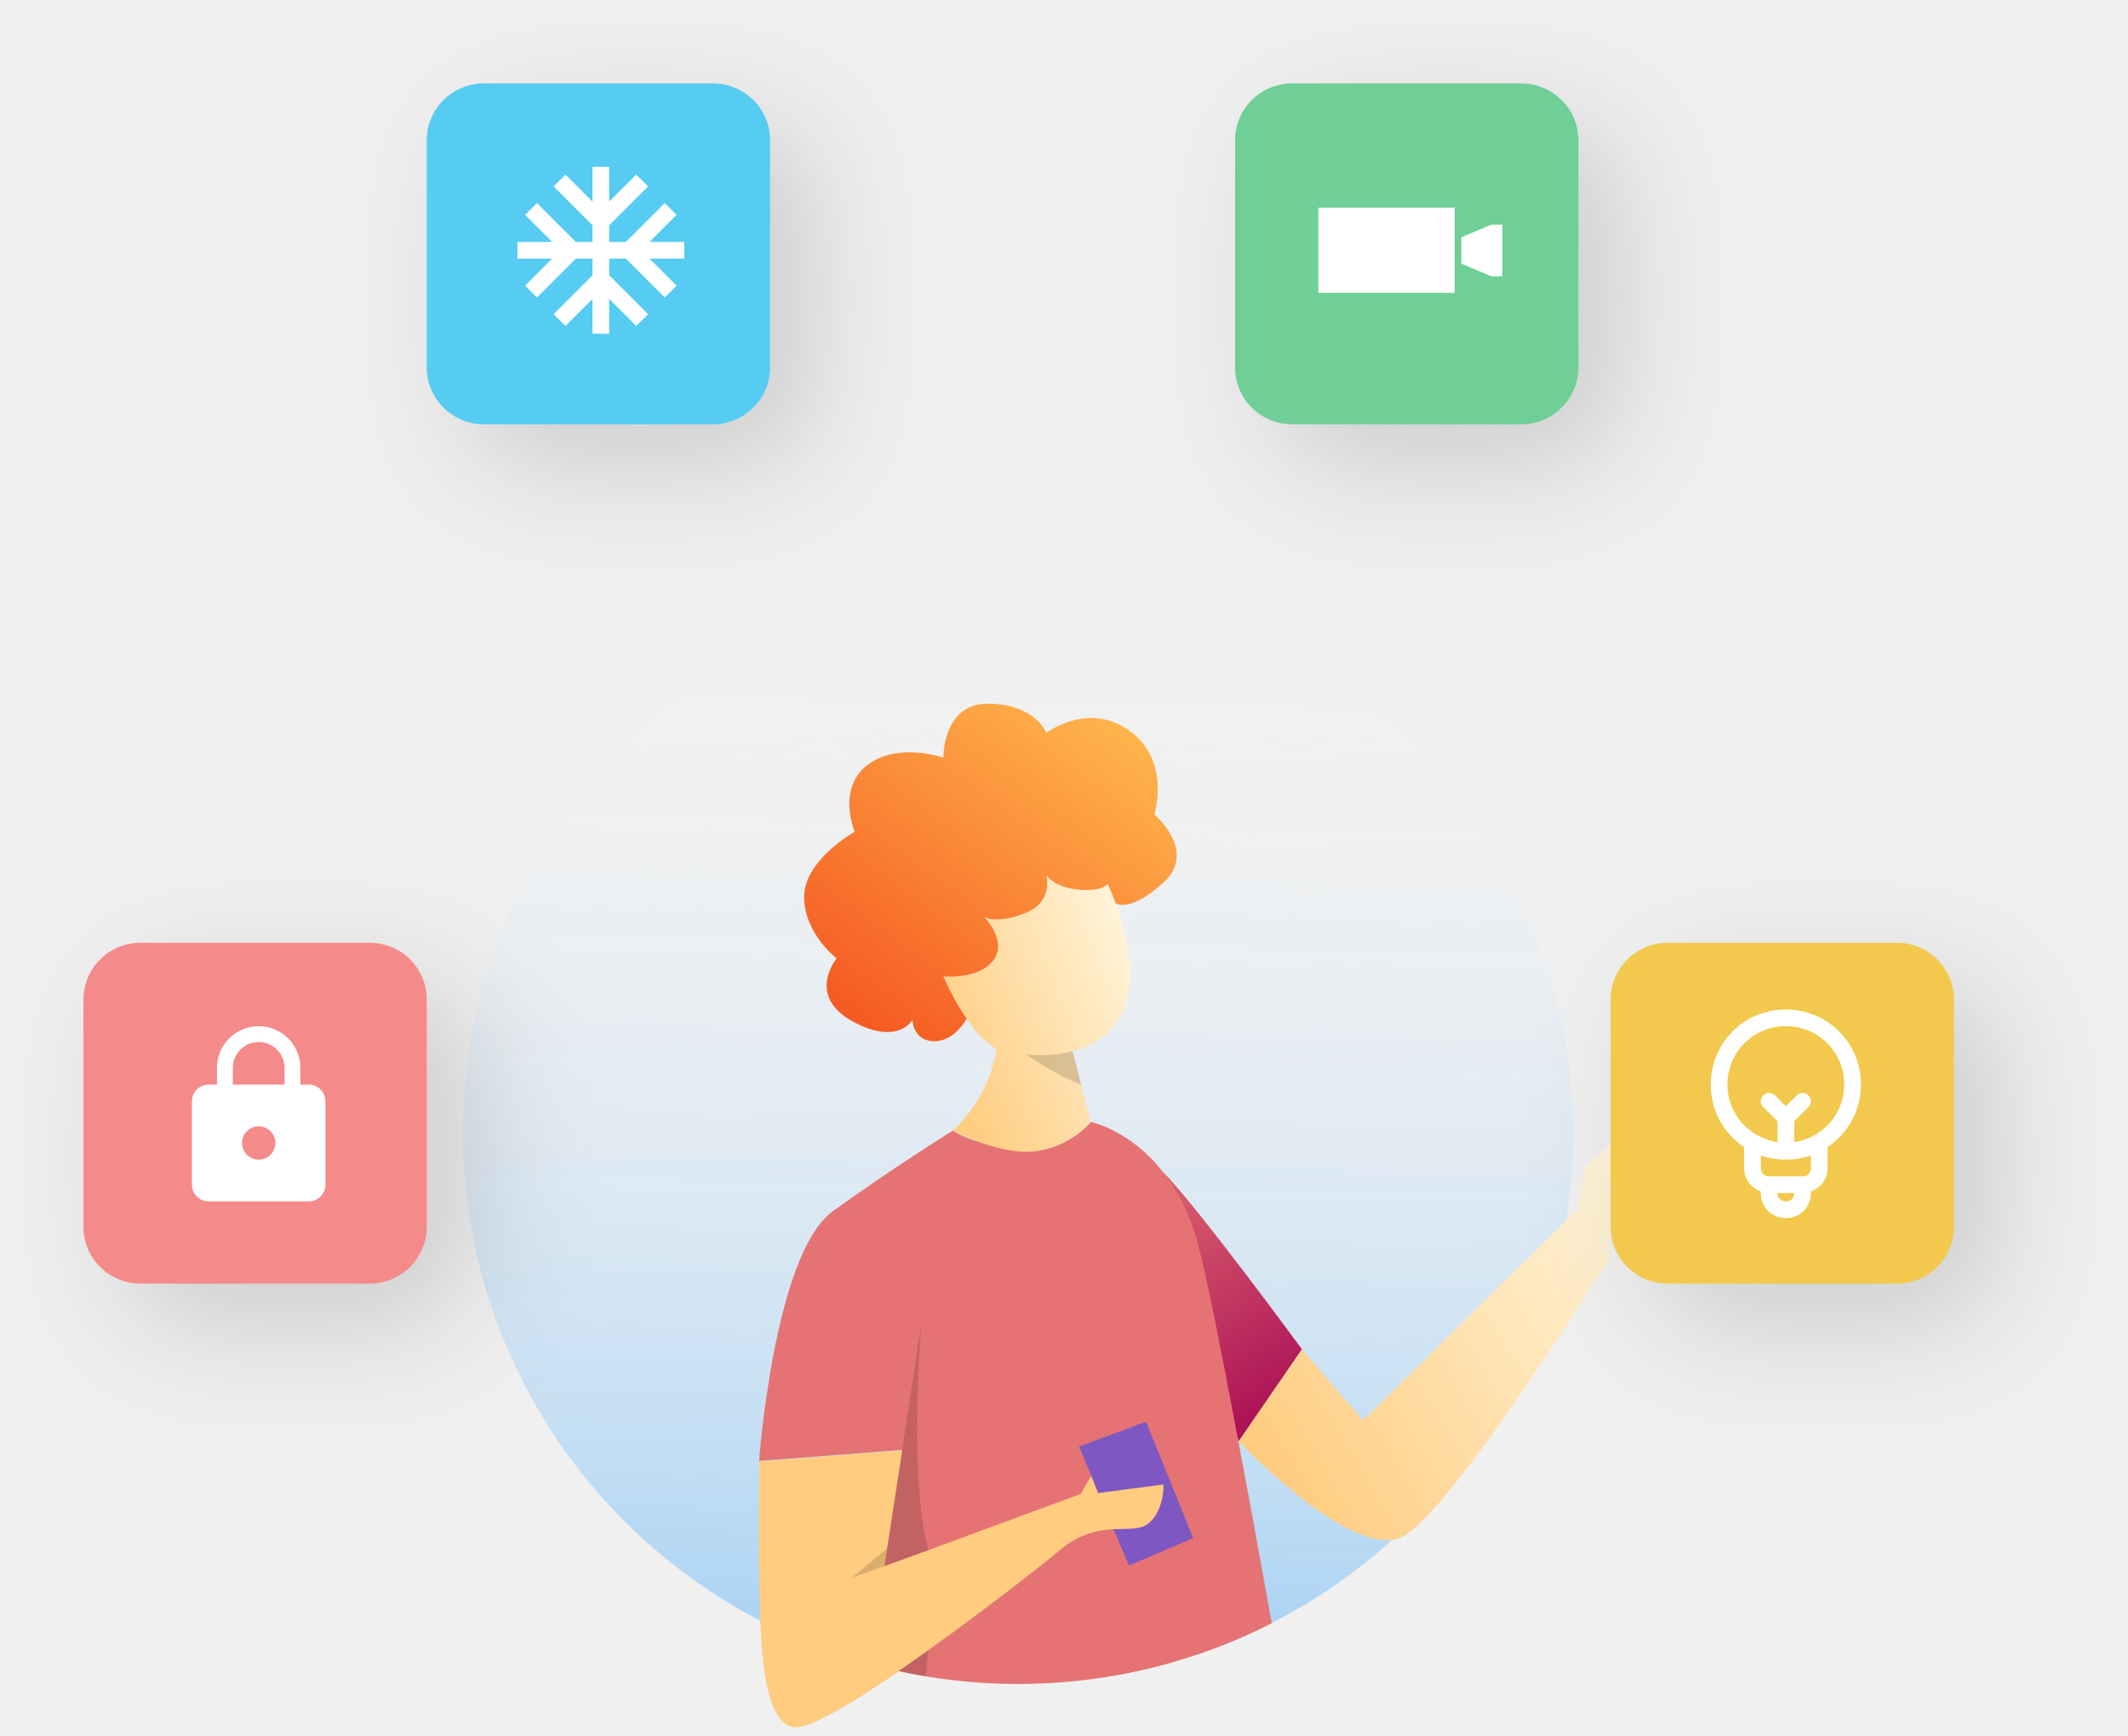
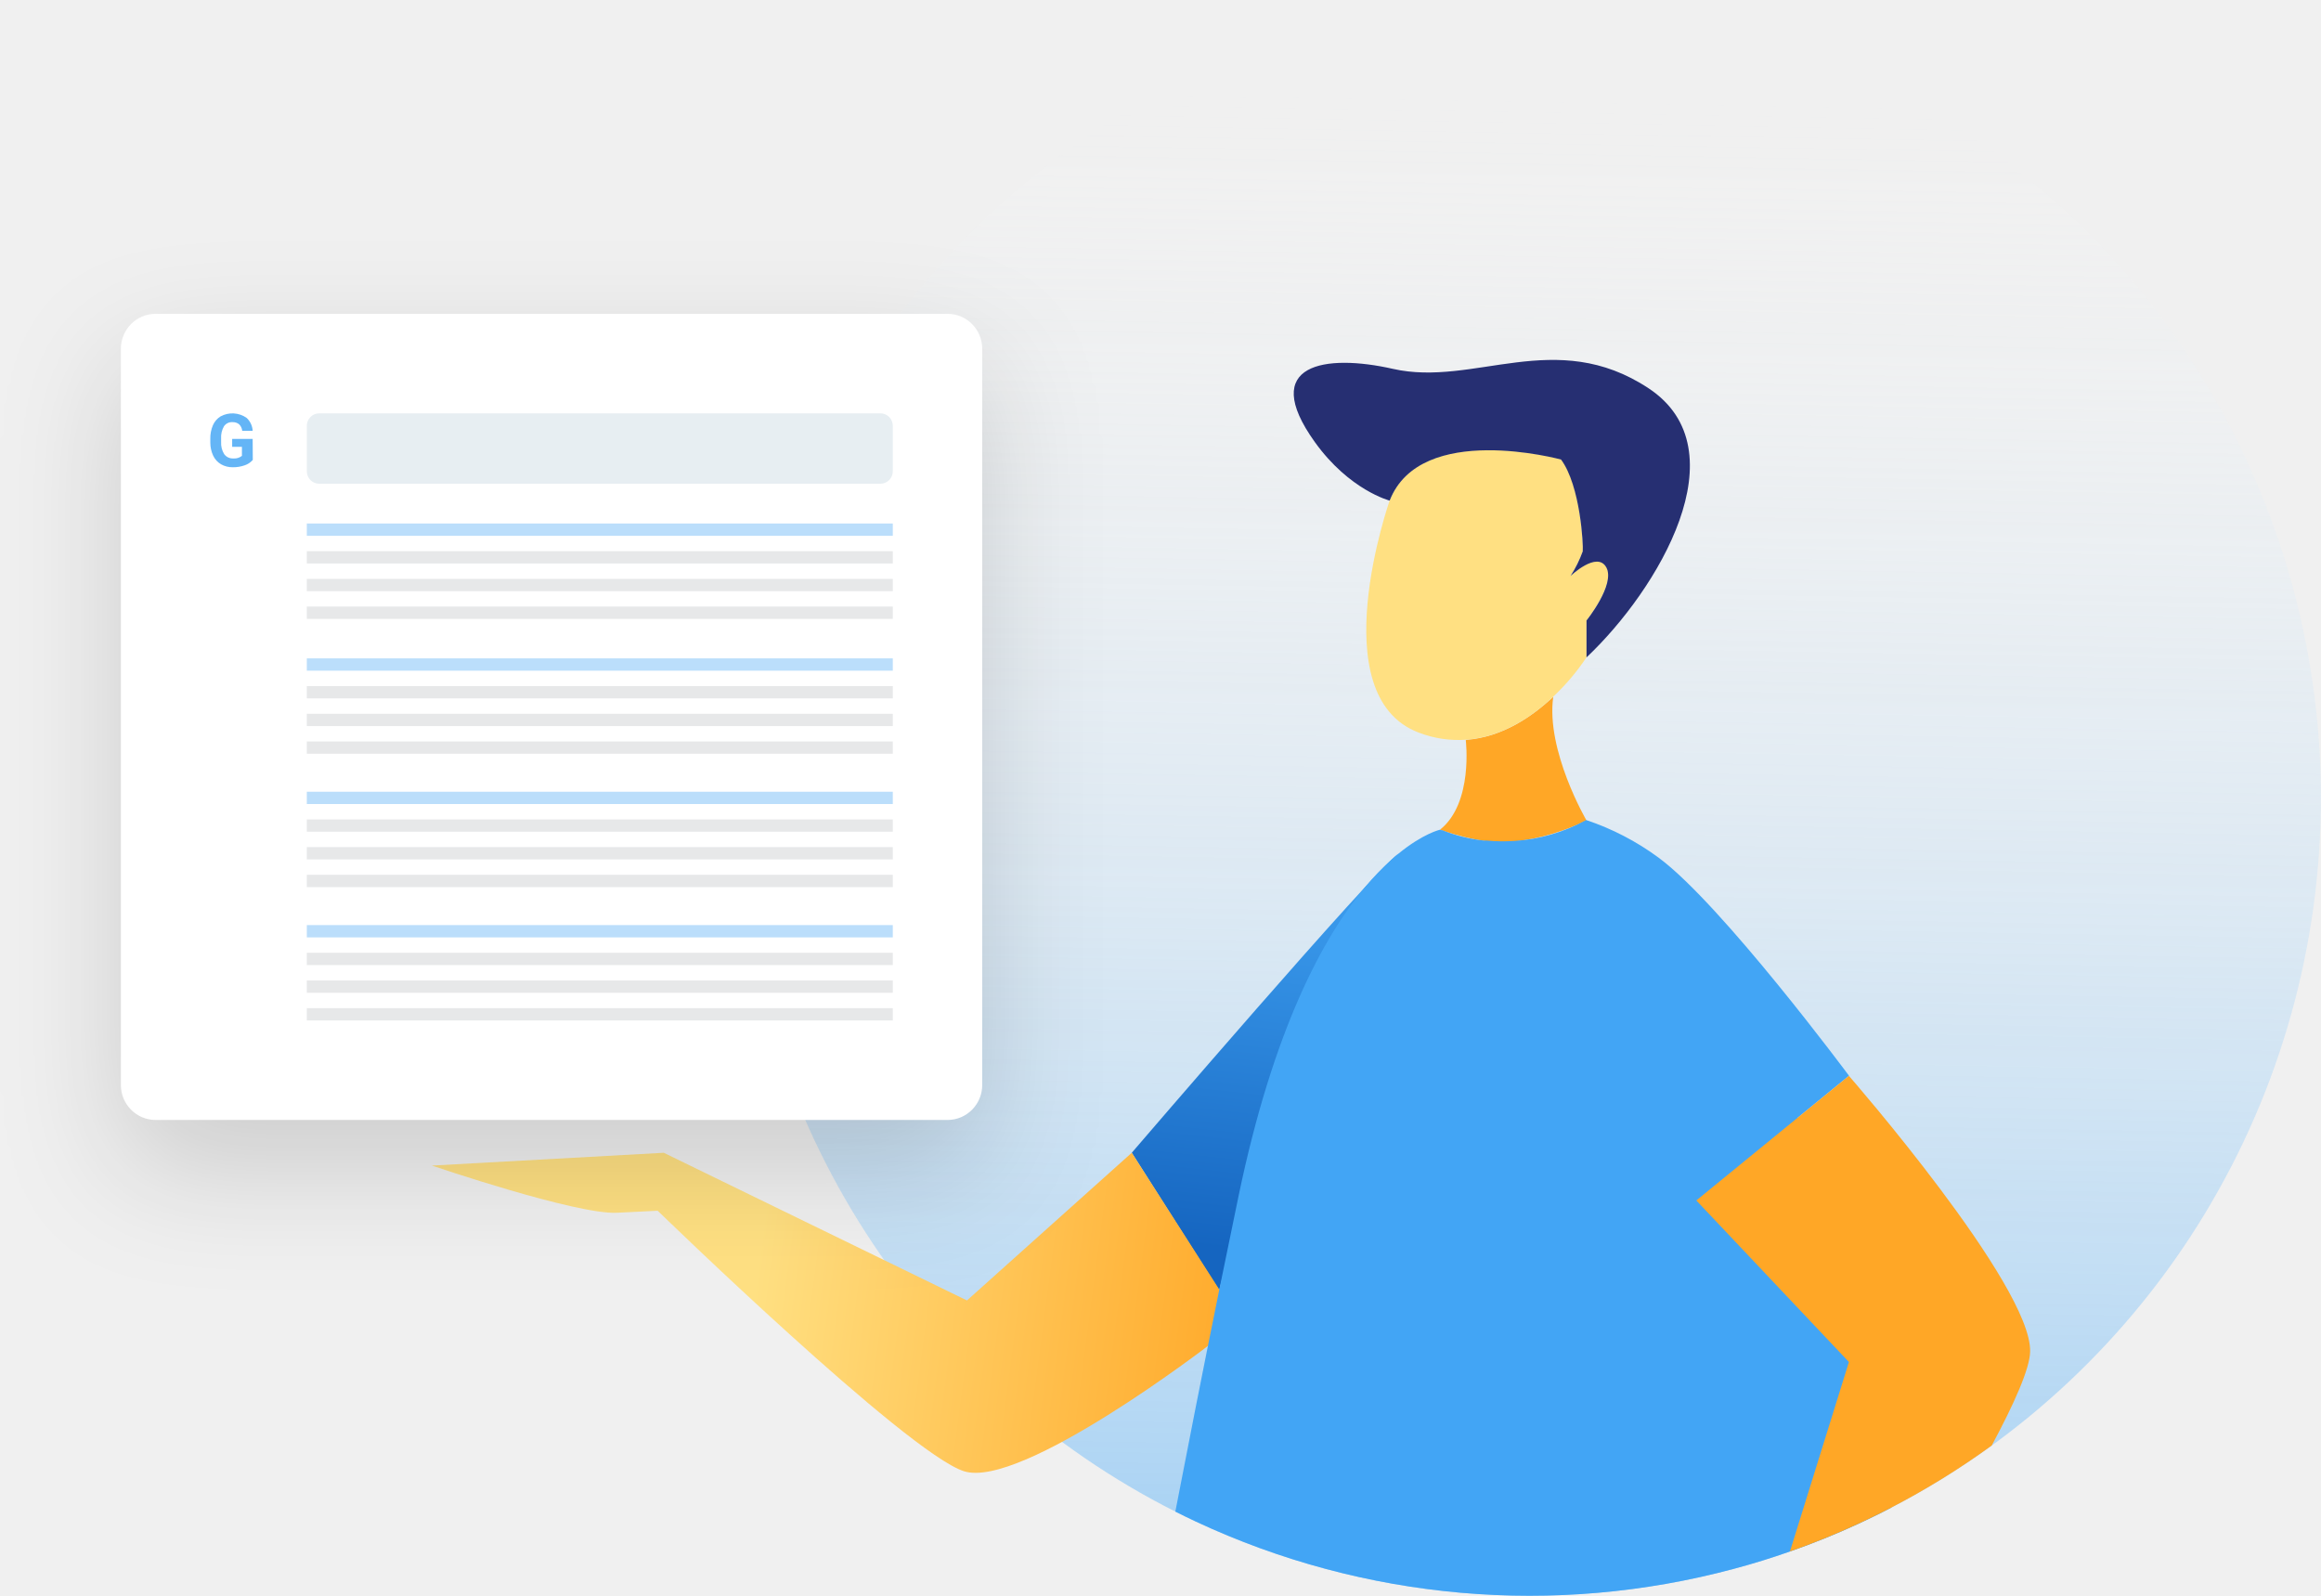
- <svg xmlns="http://www.w3.org/2000/svg" viewBox="0 0 255 208" fill="none" id="card1">
-   <path d="M188.522 135.763C188.53 144.946 186.606 154.029 182.874 162.431C179.141 170.833 173.683 178.367 166.848 184.552C164.946 186.274 162.947 187.886 160.861 189.382C158.183 191.301 155.363 193.017 152.427 194.517H152.396C151.77 194.844 151.134 195.154 150.493 195.455C150.2 195.598 149.913 195.73 149.616 195.863C147.758 196.708 145.854 197.467 143.901 198.14C142.362 198.649 140.782 199.159 139.186 199.577C129.983 202.008 120.363 202.458 110.971 200.896C109.857 200.713 108.76 200.504 107.667 200.265L106.743 200.056C103.956 199.409 101.214 198.582 98.535 197.58C96.979 196.999 95.454 196.362 93.959 195.669C93.38 195.399 92.8 195.124 92.23 194.838C91.841 194.645 91.456 194.446 91.071 194.247C80.633 188.803 71.839 180.702 65.59 170.772C59.341 160.843 55.862 149.442 55.508 137.738C55.155 126.034 57.94 114.447 63.578 104.163C69.216 93.88 77.505 85.269 87.596 79.213C97.687 73.157 109.217 69.874 121.006 69.698C132.795 69.523 144.418 72.463 154.687 78.217C164.956 83.971 173.5 92.331 179.445 102.443C185.391 112.554 188.523 124.054 188.522 135.763Z" fill="url(#paint0_linear_0_1655)" />
-   <path d="M139.432 140.542C143.669 144.873 156.012 161.727 156.012 161.727L148.43 172.767L141.612 150.834L139.432 140.542Z" fill="url(#paint1_linear_0_1655)" />
-   <path d="M152.396 194.553C151.77 194.879 151.134 195.19 150.492 195.491C150.2 195.633 149.913 195.766 149.615 195.898C147.758 196.744 145.853 197.503 143.9 198.176C142.361 198.685 140.781 199.195 139.186 199.612C129.983 202.044 120.363 202.494 110.97 200.932C109.857 200.749 108.759 200.54 107.666 200.3C103.665 203.041 99.971 205.359 97.524 206.414L97.724 204.718L98.555 197.62L100.479 181.108L108.102 173.786L90.963 175.106C90.963 175.106 92.763 150.294 99.792 145.189C106.82 140.083 114.192 135.508 114.192 135.508C115.071 136.084 116.04 136.513 117.06 136.777C119.497 137.446 122.031 137.703 124.555 137.536C127.561 137.398 130.567 134.622 130.711 134.479C130.711 134.479 135.43 135.411 139.432 140.562C141.428 143.214 142.86 146.24 143.644 149.458C144.629 153.223 146.378 162.017 148.369 172.64C149.672 179.477 151.041 187.059 152.396 194.553Z" fill="url(#paint2_linear_0_1655)" />
-   <path d="M156.012 161.747L163.328 170.261L189.055 144.898L190.03 139.706L195.16 135.279L192.877 142.03V150.823C192.877 150.823 173.034 182.769 167.565 184.414C161.168 186.345 148.44 172.757 148.44 172.757L156.012 161.747Z" fill="url(#paint3_linear_0_1655)" />
-   <path d="M129.306 173.389L135.272 187.655L142.982 184.363L137.329 170.403L129.306 173.389Z" fill="#7E57C2" />
-   <path d="M137.616 182.606C136.657 183.39 135.225 183.207 133.45 183.298C131.066 183.361 128.778 184.251 126.986 185.815C124.601 187.807 117.932 193.02 111.263 197.778C110.052 198.639 108.841 199.49 107.672 200.326C103.67 203.067 99.977 205.385 97.529 206.439C96.886 206.757 96.192 206.958 95.478 207.036C92.051 207.122 91.317 199.989 91.107 194.298C91.04 192.408 91.025 190.681 90.989 189.433C90.845 184.44 90.989 175.167 90.989 175.167L108.128 173.842L106.312 185.632L105.994 187.716V187.731L111.124 185.846L111.283 185.79L129.495 179.07L130.752 176.915L131.552 178.952H131.629L139.427 177.934C139.427 177.934 139.56 181.021 137.616 182.606Z" fill="url(#paint4_linear_0_1655)" />
-   <path d="M133.681 108.25C133.234 107.038 132.85 106.212 132.737 105.968V105.907C132.737 105.907 132.342 106.875 129.366 106.64C126.391 106.406 125.406 104.939 125.406 104.939C125.406 104.939 126.34 108.118 122.795 109.478C119.383 110.793 118.039 109.942 117.947 109.881C118.126 110.074 120.794 112.907 119.024 115.154C117.193 117.482 113.073 117.024 113.073 117.024V117.054C113.592 118.22 114.172 119.358 114.812 120.463C115.151 121.044 115.484 121.579 115.838 122.078V122.114C116.747 123.581 117.974 124.829 119.429 125.767C118.79 129.495 116.952 132.918 114.192 135.523C115.12 136.005 116.078 136.428 117.059 136.792C118.973 137.51 121.543 138.224 123.836 138.025C126.493 137.743 128.948 136.486 130.721 134.499L129.546 130.021L128.489 125.986C138.041 123.566 135.415 113.04 133.681 108.25ZM127.956 126.133L128.125 126.093L128.397 126.016C128.001 126.186 127.583 126.299 127.155 126.353C127.376 126.296 127.602 126.235 127.838 126.164L127.956 126.133Z" fill="url(#paint5_linear_0_1655)" />
-   <path d="M139.432 105.774C135.492 109.371 133.789 108.357 133.681 108.261V108.25C133.235 107.038 132.85 106.212 132.743 105.968L132.717 105.907C132.717 105.907 132.317 106.875 129.341 106.64C126.366 106.406 125.386 104.939 125.386 104.939C125.386 104.939 126.32 108.118 122.775 109.478C119.358 110.793 118.014 109.942 117.927 109.881C118.107 110.069 120.774 112.902 119.004 115.149C117.173 117.477 113.053 117.024 113.053 117.024V117.049C113.572 118.217 114.152 119.356 114.792 120.463C115.134 121.04 115.476 121.579 115.818 122.078V122.114C115.818 122.114 114.413 124.86 111.904 124.804C109.396 124.748 109.339 122.256 109.339 122.256C109.339 122.256 107.564 125.435 102.08 122.373C96.596 119.311 100.254 114.874 100.254 114.874C100.254 114.874 96.365 111.919 96.365 107.491C96.365 103.064 102.419 99.696 102.419 99.696C102.419 99.696 100.254 94.555 103.906 91.722C107.559 88.89 113.048 90.81 113.048 90.81C113.048 90.81 112.941 84.233 118.532 84.34C124.124 84.447 125.391 87.845 125.391 87.845C125.391 87.845 130.419 83.983 135.395 87.621C140.371 91.259 138.324 97.602 138.324 97.602C138.324 97.602 143.541 102.029 139.432 105.774Z" fill="url(#paint6_linear_0_1655)" />
-   <path opacity="0.15" d="M129.587 130.006C127.202 129.257 122.959 126.398 122.959 126.398C124.633 126.574 126.325 126.485 127.971 126.134L128.14 126.093L128.469 125.996H128.515L129.587 130.006Z" fill="black" />
-   <path opacity="0.15" d="M110.416 158.547L108.103 173.832L106.287 185.622L102.06 189.112L111.258 185.795C111.258 185.795 108.872 179.029 110.416 158.547Z" fill="black" />
-   <path opacity="0.15" d="M107.656 200.3C108.749 200.54 109.847 200.749 110.96 200.932C111.016 199.888 111.119 198.833 111.263 197.778L107.656 200.3Z" fill="black" />
-   <g filter="url(#filter0_d_0_1655)">
-     <path d="M85.423 10H57.992C54.207 10 51.139 13.047 51.139 16.807V44.049C51.139 47.809 54.207 50.856 57.992 50.856H85.423C89.208 50.856 92.277 47.809 92.277 44.049V16.807C92.277 13.047 89.208 10 85.423 10Z" fill="#56CCF2" />
+ <svg xmlns="http://www.w3.org/2000/svg" viewBox="0 0 192 132" fill="none" id="card1">
+   <path d="M191.995 66C191.988 78.129 188.67 90.022 182.403 100.377C176.136 110.731 167.163 119.146 156.467 124.701C155.841 125.031 155.205 125.347 154.564 125.652C154.276 125.795 153.993 125.927 153.7 126.06C151.872 126.905 149.997 127.663 148.075 128.335C146.56 128.869 145.005 129.353 143.435 129.77C128.603 133.752 112.856 132.371 98.93 125.866C98.359 125.596 97.788 125.322 97.228 125.037C86.801 119.779 77.956 111.81 71.606 101.952C65.257 92.096 61.633 80.708 61.11 68.967C60.587 57.226 63.183 45.557 68.63 35.166C74.077 24.774 82.178 16.038 92.095 9.859C102.013 3.679 113.387 0.282 125.042 0.017C136.698 -0.249 148.213 2.628 158.396 8.35C168.58 14.072 177.063 22.432 182.97 32.565C188.876 42.698 191.992 54.237 191.995 65.99V66Z" fill="url(#paint0_linear_0_1699)" />
+   <path d="M100.854 106.742L93.623 95.355C93.623 95.355 113.654 72.011 115.659 70.632C115.659 70.632 105.555 87.72 100.854 106.742Z" fill="url(#paint1_linear_0_1699)" />
+   <path d="M93.623 95.355L79.99 107.572L54.909 95.355L35.722 96.414C35.722 96.414 47.673 100.486 51.036 100.318L54.404 100.15C54.404 100.15 75.001 120.17 79.737 121.697C84.474 123.224 100.031 111.252 100.031 111.252L100.934 106.778L93.623 95.355Z" fill="url(#paint2_linear_0_1699)" />
+   <path d="M131.241 67.868C129.346 68.793 127.309 69.385 125.217 69.619C122.798 69.986 119.122 68.632 119.122 68.632C121.899 66.428 121.253 61.23 121.253 61.23L121.313 61.2C124.277 60.971 126.757 59.276 128.489 57.637C127.863 62.086 131.241 67.868 131.241 67.868Z" fill="url(#paint3_linear_0_1699)" />
+   <path d="M131.241 51.315V54.369C130.452 55.555 129.53 56.647 128.494 57.621C126.762 59.266 124.283 60.961 121.319 61.185C119.972 61.288 118.62 61.088 117.36 60.599C109.281 57.545 114.962 41.384 114.962 41.384C117.527 34.807 129.14 37.988 129.14 37.988C130.695 39.856 130.993 45.074 130.933 45.583C130.674 46.298 130.335 46.981 129.923 47.619C129.923 47.619 132.13 45.522 132.887 46.917C133.644 48.311 131.241 51.315 131.241 51.315Z" fill="url(#paint4_linear_0_1699)" />
+   <path d="M131.241 54.379V51.325C131.241 51.325 133.639 48.347 132.882 46.942C132.125 45.537 129.918 47.645 129.918 47.645C130.33 47.007 130.669 46.324 130.928 45.608C130.988 45.099 130.736 40.177 129.135 38.014C129.135 38.014 117.522 34.833 114.957 41.409C114.957 41.409 111.634 40.559 108.771 36.573C104.09 30.053 109.68 29.254 115.219 30.511C121.94 32.038 128.676 27.029 136.376 32.119C144.076 37.21 137.174 48.78 131.241 54.379Z" fill="#262F72" />
+   <g filter="url(#filter0_d_0_1699)">
+     <path d="M78.384 25.96H12.868C11.284 25.96 10 27.255 10 28.852V89.751C10 91.348 11.284 92.642 12.868 92.642H78.384C79.968 92.642 81.252 91.348 81.252 89.751V28.852C81.252 27.255 79.968 25.96 78.384 25.96Z" fill="white" />
  </g>
-   <path d="M82 29H77.83L81.07 25.76L79.66 24.34L75 29H73V27L77.66 22.34L76.24 20.93L73 24.17V20H71V24.17L67.76 20.93L66.34 22.34L71 27V29H69L64.34 24.34L62.93 25.76L66.17 29H62V31H66.17L62.93 34.24L64.34 35.66L69 31H71V33L66.34 37.66L67.76 39.07L71 35.83V40H73V35.83L76.24 39.07L77.66 37.66L73 33V31H75L79.66 35.66L81.07 34.24L77.83 31H82V29Z" fill="white" />
-   <g filter="url(#filter1_d_0_1655)">
-     <path d="M227.284 113H199.854C196.069 113 193 116.048 193 119.807V147.049C193 150.809 196.069 153.856 199.854 153.856H227.284C231.07 153.856 234.138 150.809 234.138 147.049V119.807C234.138 116.048 231.07 113 227.284 113Z" fill="#F2C94C" />
-   </g>
-   <path d="M223 130C223 125 219 121 214 121C209 121 205 125 205 130C205 133.1 206.6 135.9 209 137.5V140C209 141.3 209.8 142.4 211 142.8V143C211 144.7 212.3 146 214 146C215.7 146 217 144.7 217 143V142.8C218.2 142.4 219 141.3 219 140V137.5C221.4 135.9 223 133.1 223 130ZM207 130C207 126.1 210.1 123 214 123C217.9 123 221 126.1 221 130C221 133.5 218.4 136.4 215 136.9V134.4L216.7 132.7C217.1 132.3 217.1 131.7 216.7 131.3C216.3 130.9 215.7 130.9 215.3 131.3L214 132.6L212.7 131.3C212.3 130.9 211.7 130.9 211.3 131.3C210.9 131.7 210.9 132.3 211.3 132.7L213 134.4V136.9C209.6 136.4 207 133.5 207 130ZM214 144C213.4 144 213 143.6 213 143H215C215 143.6 214.6 144 214 144ZM217 140C217 140.6 216.6 141 216 141H212C211.4 141 211 140.6 211 140V138.5C211.9 138.8 212.9 139 214 139C215.1 139 216.1 138.8 217 138.5V140Z" fill="white" />
-   <g filter="url(#filter2_d_0_1655)">
-     <path d="M44.284 113H16.854C13.069 113 10 116.048 10 119.807V147.049C10 150.809 13.069 153.856 16.854 153.856H44.284C48.07 153.856 51.138 150.809 51.138 147.049V119.807C51.138 116.048 48.07 113 44.284 113Z" fill="#F58A8A" />
-   </g>
-   <path d="M37 130H36V128C36 125.24 33.76 123 31 123C28.24 123 26 125.24 26 128V130H25C23.9 130 23 130.9 23 132V142C23 143.1 23.9 144 25 144H37C38.1 144 39 143.1 39 142V132C39 130.9 38.1 130 37 130ZM31 139C29.9 139 29 138.1 29 137C29 135.9 29.9 135 31 135C32.1 135 33 135.9 33 137C33 138.1 32.1 139 31 139ZM34.1 130H27.9V128C27.9 126.29 29.29 124.9 31 124.9C32.71 124.9 34.1 126.29 34.1 128V130Z" fill="white" />
-   <g filter="url(#filter3_d_0_1655)">
-     <path d="M182.284 10H154.854C151.069 10 148 13.047 148 16.807V44.049C148 47.809 151.069 50.856 154.854 50.856H182.284C186.07 50.856 189.138 47.809 189.138 44.049V16.807C189.138 13.047 186.07 10 182.284 10Z" fill="#6FCF97" />
-   </g>
-   <path d="M174.311 24.896H157.979V35.103H174.311V24.896Z" fill="white" />
-   <path d="M178.713 26.928L175.108 28.443V31.6L178.713 33.115H180.02V26.928H178.713Z" fill="white" />
+   <path d="M20.912 38.044C20.73 38.252 20.496 38.407 20.235 38.492C19.923 38.601 19.595 38.655 19.265 38.65C18.923 38.658 18.585 38.574 18.286 38.406C18.003 38.24 17.776 37.992 17.635 37.693C17.474 37.349 17.393 36.974 17.397 36.594V36.298C17.388 35.912 17.462 35.528 17.614 35.173C17.745 34.873 17.964 34.619 18.241 34.446C18.576 34.263 18.954 34.177 19.335 34.197C19.715 34.218 20.083 34.344 20.397 34.563C20.698 34.84 20.879 35.226 20.901 35.637H20.038C20.018 35.429 19.925 35.236 19.776 35.092C19.617 34.969 19.42 34.908 19.22 34.919C19.085 34.911 18.951 34.939 18.83 34.998C18.709 35.058 18.605 35.148 18.528 35.26C18.351 35.568 18.268 35.923 18.291 36.278V36.553C18.269 36.911 18.359 37.267 18.549 37.571C18.636 37.687 18.75 37.78 18.881 37.841C19.012 37.902 19.157 37.93 19.301 37.922C19.556 37.945 19.811 37.868 20.013 37.709V36.96H19.205V36.304H20.901L20.912 38.044Z" fill="#64B5F6" />
+   <path d="M72.83 34.191H26.406C25.84 34.191 25.381 34.654 25.381 35.224V38.981C25.381 39.552 25.84 40.014 26.406 40.014H72.83C73.396 40.014 73.855 39.552 73.855 38.981V35.224C73.855 34.654 73.396 34.191 72.83 34.191Z" fill="#E7EEF2" />
+   <path d="M73.855 43.303H25.381V44.321H73.855V43.303Z" fill="#BBDEFB" />
+   <path d="M73.855 45.593H25.381V46.611H73.855V45.593Z" fill="#E7E8E9" />
+   <path d="M73.855 47.884H25.381V48.902H73.855V47.884Z" fill="#E7E8E9" />
+   <path d="M73.855 50.174H25.381V51.193H73.855V50.174Z" fill="#E7E8E9" />
+   <path d="M73.855 54.46H25.381V55.478H73.855V54.46Z" fill="#BBDEFB" />
+   <path d="M73.855 56.751H25.381V57.769H73.855V56.751Z" fill="#E7E8E9" />
+   <path d="M73.855 59.042H25.381V60.06H73.855V59.042Z" fill="#E7E8E9" />
+   <path d="M73.855 61.332H25.381V62.35H73.855V61.332Z" fill="#E7E8E9" />
+   <path d="M73.855 65.491H25.381V66.509H73.855V65.491Z" fill="#BBDEFB" />
+   <path d="M73.855 67.782H25.381V68.8H73.855V67.782Z" fill="#E7E8E9" />
+   <path d="M73.855 70.072H25.381V71.09H73.855V70.072Z" fill="#E7E8E9" />
+   <path d="M73.855 72.363H25.381V73.381H73.855V72.363Z" fill="#E7E8E9" />
+   <path d="M73.855 76.522H25.381V77.54H73.855V76.522Z" fill="#BBDEFB" />
+   <path d="M73.855 78.812H25.381V79.83H73.855V78.812Z" fill="#E7E8E9" />
+   <path d="M73.855 81.103H25.381V82.121H73.855V81.103Z" fill="#E7E8E9" />
+   <path d="M73.855 83.393H25.381V84.411H73.855V83.393Z" fill="#E7E8E9" />
+   <path d="M148.707 92.459C152.161 102.823 154.721 114.82 156.468 124.701C155.842 125.032 155.206 125.347 154.564 125.653C154.276 125.795 153.994 125.927 153.701 126.06C151.873 126.905 149.998 127.663 148.076 128.335C146.561 128.87 145.006 129.353 143.435 129.771C128.604 133.752 112.857 132.371 98.93 125.866C98.36 125.597 97.789 125.322 97.228 125.037C98.238 119.809 99.44 113.665 100.849 106.747C101.361 104.24 101.898 101.63 102.46 98.919C105.353 85.027 109.504 77.463 112.932 73.366L112.967 73.325C113.619 72.546 114.324 71.814 115.078 71.136C115.099 71.111 115.123 71.089 115.149 71.07C115.32 70.917 115.492 70.775 115.654 70.637C117.719 68.942 119.123 68.632 119.123 68.632L119.249 68.677H119.32C120.416 69.114 121.566 69.399 122.738 69.528H122.935H122.965C123.714 69.6 124.467 69.612 125.217 69.563H125.263C127.347 69.429 129.377 68.839 131.211 67.832C133.362 68.55 135.388 69.603 137.215 70.953C142.436 74.816 152.954 88.983 152.954 88.983L148.707 92.459Z" fill="url(#paint5_linear_0_1699)" />
+   <path d="M167.939 111.802C167.909 113.217 166.632 116.088 164.763 119.57C162.127 121.487 159.352 123.202 156.462 124.701C155.836 125.031 155.2 125.347 154.558 125.652C154.271 125.795 153.988 125.927 153.695 126.06C151.867 126.905 149.992 127.663 148.07 128.335L152.948 112.662L140.324 99.3L148.701 92.459L152.948 88.993C152.948 88.993 168.071 106.33 167.939 111.802Z" fill="url(#paint6_linear_0_1699)" />
  <defs>
-     <filter id="filter0_d_0_1655" x="41.139" y="0" width="71.138" height="70.856" filterUnits="userSpaceOnUse" color-interpolation-filters="sRGB">
+     <filter id="filter0_d_0_1699" x="0" y="19.96" width="91.252" height="86.682" filterUnits="userSpaceOnUse" color-interpolation-filters="sRGB">
      <feFlood flood-opacity="0" result="BackgroundImageFix" />
      <feColorMatrix in="SourceAlpha" type="matrix" values="0 0 0 0 0 0 0 0 0 0 0 0 0 0 0 0 0 0 127 0" result="hardAlpha" />
-       <feOffset dx="5" dy="5" />
-       <feGaussianBlur stdDeviation="7.5" />
+       <feOffset dy="4" />
+       <feGaussianBlur stdDeviation="5" />
      <feColorMatrix type="matrix" values="0 0 0 0 0 0 0 0 0 0 0 0 0 0 0 0 0 0 0.15 0" />
-       <feBlend mode="normal" in2="BackgroundImageFix" result="effect1_dropShadow_0_1655" />
-       <feBlend mode="normal" in="SourceGraphic" in2="effect1_dropShadow_0_1655" result="shape" />
+       <feBlend mode="normal" in2="BackgroundImageFix" result="effect1_dropShadow_0_1699" />
+       <feBlend mode="normal" in="SourceGraphic" in2="effect1_dropShadow_0_1699" result="shape" />
    </filter>
-     <filter id="filter1_d_0_1655" x="183" y="103" width="71.138" height="70.856" filterUnits="userSpaceOnUse" color-interpolation-filters="sRGB">
-       <feFlood flood-opacity="0" result="BackgroundImageFix" />
-       <feColorMatrix in="SourceAlpha" type="matrix" values="0 0 0 0 0 0 0 0 0 0 0 0 0 0 0 0 0 0 127 0" result="hardAlpha" />
-       <feOffset dx="5" dy="5" />
-       <feGaussianBlur stdDeviation="7.5" />
-       <feColorMatrix type="matrix" values="0 0 0 0 0 0 0 0 0 0 0 0 0 0 0 0 0 0 0.15 0" />
-       <feBlend mode="normal" in2="BackgroundImageFix" result="effect1_dropShadow_0_1655" />
-       <feBlend mode="normal" in="SourceGraphic" in2="effect1_dropShadow_0_1655" result="shape" />
-     </filter>
-     <filter id="filter2_d_0_1655" x="0" y="103" width="71.138" height="70.856" filterUnits="userSpaceOnUse" color-interpolation-filters="sRGB">
-       <feFlood flood-opacity="0" result="BackgroundImageFix" />
-       <feColorMatrix in="SourceAlpha" type="matrix" values="0 0 0 0 0 0 0 0 0 0 0 0 0 0 0 0 0 0 127 0" result="hardAlpha" />
-       <feOffset dx="5" dy="5" />
-       <feGaussianBlur stdDeviation="7.5" />
-       <feColorMatrix type="matrix" values="0 0 0 0 0 0 0 0 0 0 0 0 0 0 0 0 0 0 0.15 0" />
-       <feBlend mode="normal" in2="BackgroundImageFix" result="effect1_dropShadow_0_1655" />
-       <feBlend mode="normal" in="SourceGraphic" in2="effect1_dropShadow_0_1655" result="shape" />
-     </filter>
-     <filter id="filter3_d_0_1655" x="138" y="0" width="71.138" height="70.856" filterUnits="userSpaceOnUse" color-interpolation-filters="sRGB">
-       <feFlood flood-opacity="0" result="BackgroundImageFix" />
-       <feColorMatrix in="SourceAlpha" type="matrix" values="0 0 0 0 0 0 0 0 0 0 0 0 0 0 0 0 0 0 127 0" result="hardAlpha" />
-       <feOffset dx="5" dy="5" />
-       <feGaussianBlur stdDeviation="7.5" />
-       <feColorMatrix type="matrix" values="0 0 0 0 0 0 0 0 0 0 0 0 0 0 0 0 0 0 0.15 0" />
-       <feBlend mode="normal" in2="BackgroundImageFix" result="effect1_dropShadow_0_1655" />
-       <feBlend mode="normal" in="SourceGraphic" in2="effect1_dropShadow_0_1655" result="shape" />
-     </filter>
-     <linearGradient id="paint0_linear_0_1655" x1="122.273" y1="76.865" x2="120.029" y2="207.076" gradientUnits="userSpaceOnUse">
+     <linearGradient id="paint0_linear_0_1699" x1="126.788" y1="7.167" x2="124.512" y2="137.263" gradientUnits="userSpaceOnUse">
      <stop stop-color="white" stop-opacity="0" />
      <stop offset="1" stop-color="#64B5F6" stop-opacity="0.6" />
    </linearGradient>
-     <linearGradient id="paint1_linear_0_1655" x1="134.409" y1="136.165" x2="152.559" y2="168.279" gradientUnits="userSpaceOnUse">
-       <stop stop-color="#E57373" />
-       <stop offset="1" stop-color="#AD1457" />
+     <linearGradient id="paint1_linear_0_1699" x1="106.231" y1="68.209" x2="102.384" y2="103.452" gradientUnits="userSpaceOnUse">
+       <stop stop-color="#42A5F5" />
+       <stop offset="1" stop-color="#1565C0" />
    </linearGradient>
-     <linearGradient id="paint2_linear_0_1655" x1="28141.2" y1="39794.5" x2="26229.2" y2="49295.9" gradientUnits="userSpaceOnUse">
-       <stop stop-color="#E57373" />
-       <stop offset="1" stop-color="#AD1457" />
+     <linearGradient id="paint2_linear_0_1699" x1="62.534" y1="105.322" x2="104.455" y2="110.833" gradientUnits="userSpaceOnUse">
+       <stop stop-color="#FFE082" />
+       <stop offset="1" stop-color="#FFA726" />
    </linearGradient>
-     <linearGradient id="paint3_linear_0_1655" x1="202.122" y1="147.94" x2="152.589" y2="176.833" gradientUnits="userSpaceOnUse">
-       <stop stop-color="#FFF8E1" />
-       <stop offset="1" stop-color="#FFCC80" />
+     <linearGradient id="paint3_linear_0_1699" x1="9417.78" y1="2544.52" x2="9420.77" y2="2315.66" gradientUnits="userSpaceOnUse">
+       <stop stop-color="#FFE082" />
+       <stop offset="1" stop-color="#FFA726" />
    </linearGradient>
-     <linearGradient id="paint4_linear_0_1655" x1="21652.4" y1="22319.6" x2="18981.7" y2="20506.4" gradientUnits="userSpaceOnUse">
-       <stop stop-color="#FFF8E1" />
-       <stop offset="1" stop-color="#FFCC80" />
+     <linearGradient id="paint4_linear_0_1699" x1="14987.3" y1="4075.82" x2="15780.5" y2="4075.82" gradientUnits="userSpaceOnUse">
+       <stop stop-color="#FFE082" />
+       <stop offset="1" stop-color="#FFA726" />
    </linearGradient>
-     <linearGradient id="paint5_linear_0_1655" x1="138.703" y1="113.439" x2="111.661" y2="124.652" gradientUnits="userSpaceOnUse">
-       <stop stop-color="#FFF8E1" />
-       <stop offset="1" stop-color="#FFCC80" />
+     <linearGradient id="paint5_linear_0_1699" x1="42948.6" y1="15103.6" x2="48847.7" y2="20773.6" gradientUnits="userSpaceOnUse">
+       <stop stop-color="#42A5F5" />
+       <stop offset="1" stop-color="#1565C0" />
    </linearGradient>
-     <linearGradient id="paint6_linear_0_1655" x1="132.486" y1="84.146" x2="101.053" y2="126.911" gradientUnits="userSpaceOnUse">
-       <stop stop-color="#FFB74D" />
-       <stop offset="1" stop-color="#F4511E" />
+     <linearGradient id="paint6_linear_0_1699" x1="23009.9" y1="12265.9" x2="22606.5" y2="9747.27" gradientUnits="userSpaceOnUse">
+       <stop stop-color="#FFE082" />
+       <stop offset="1" stop-color="#FFA726" />
    </linearGradient>
  </defs>
</svg>
